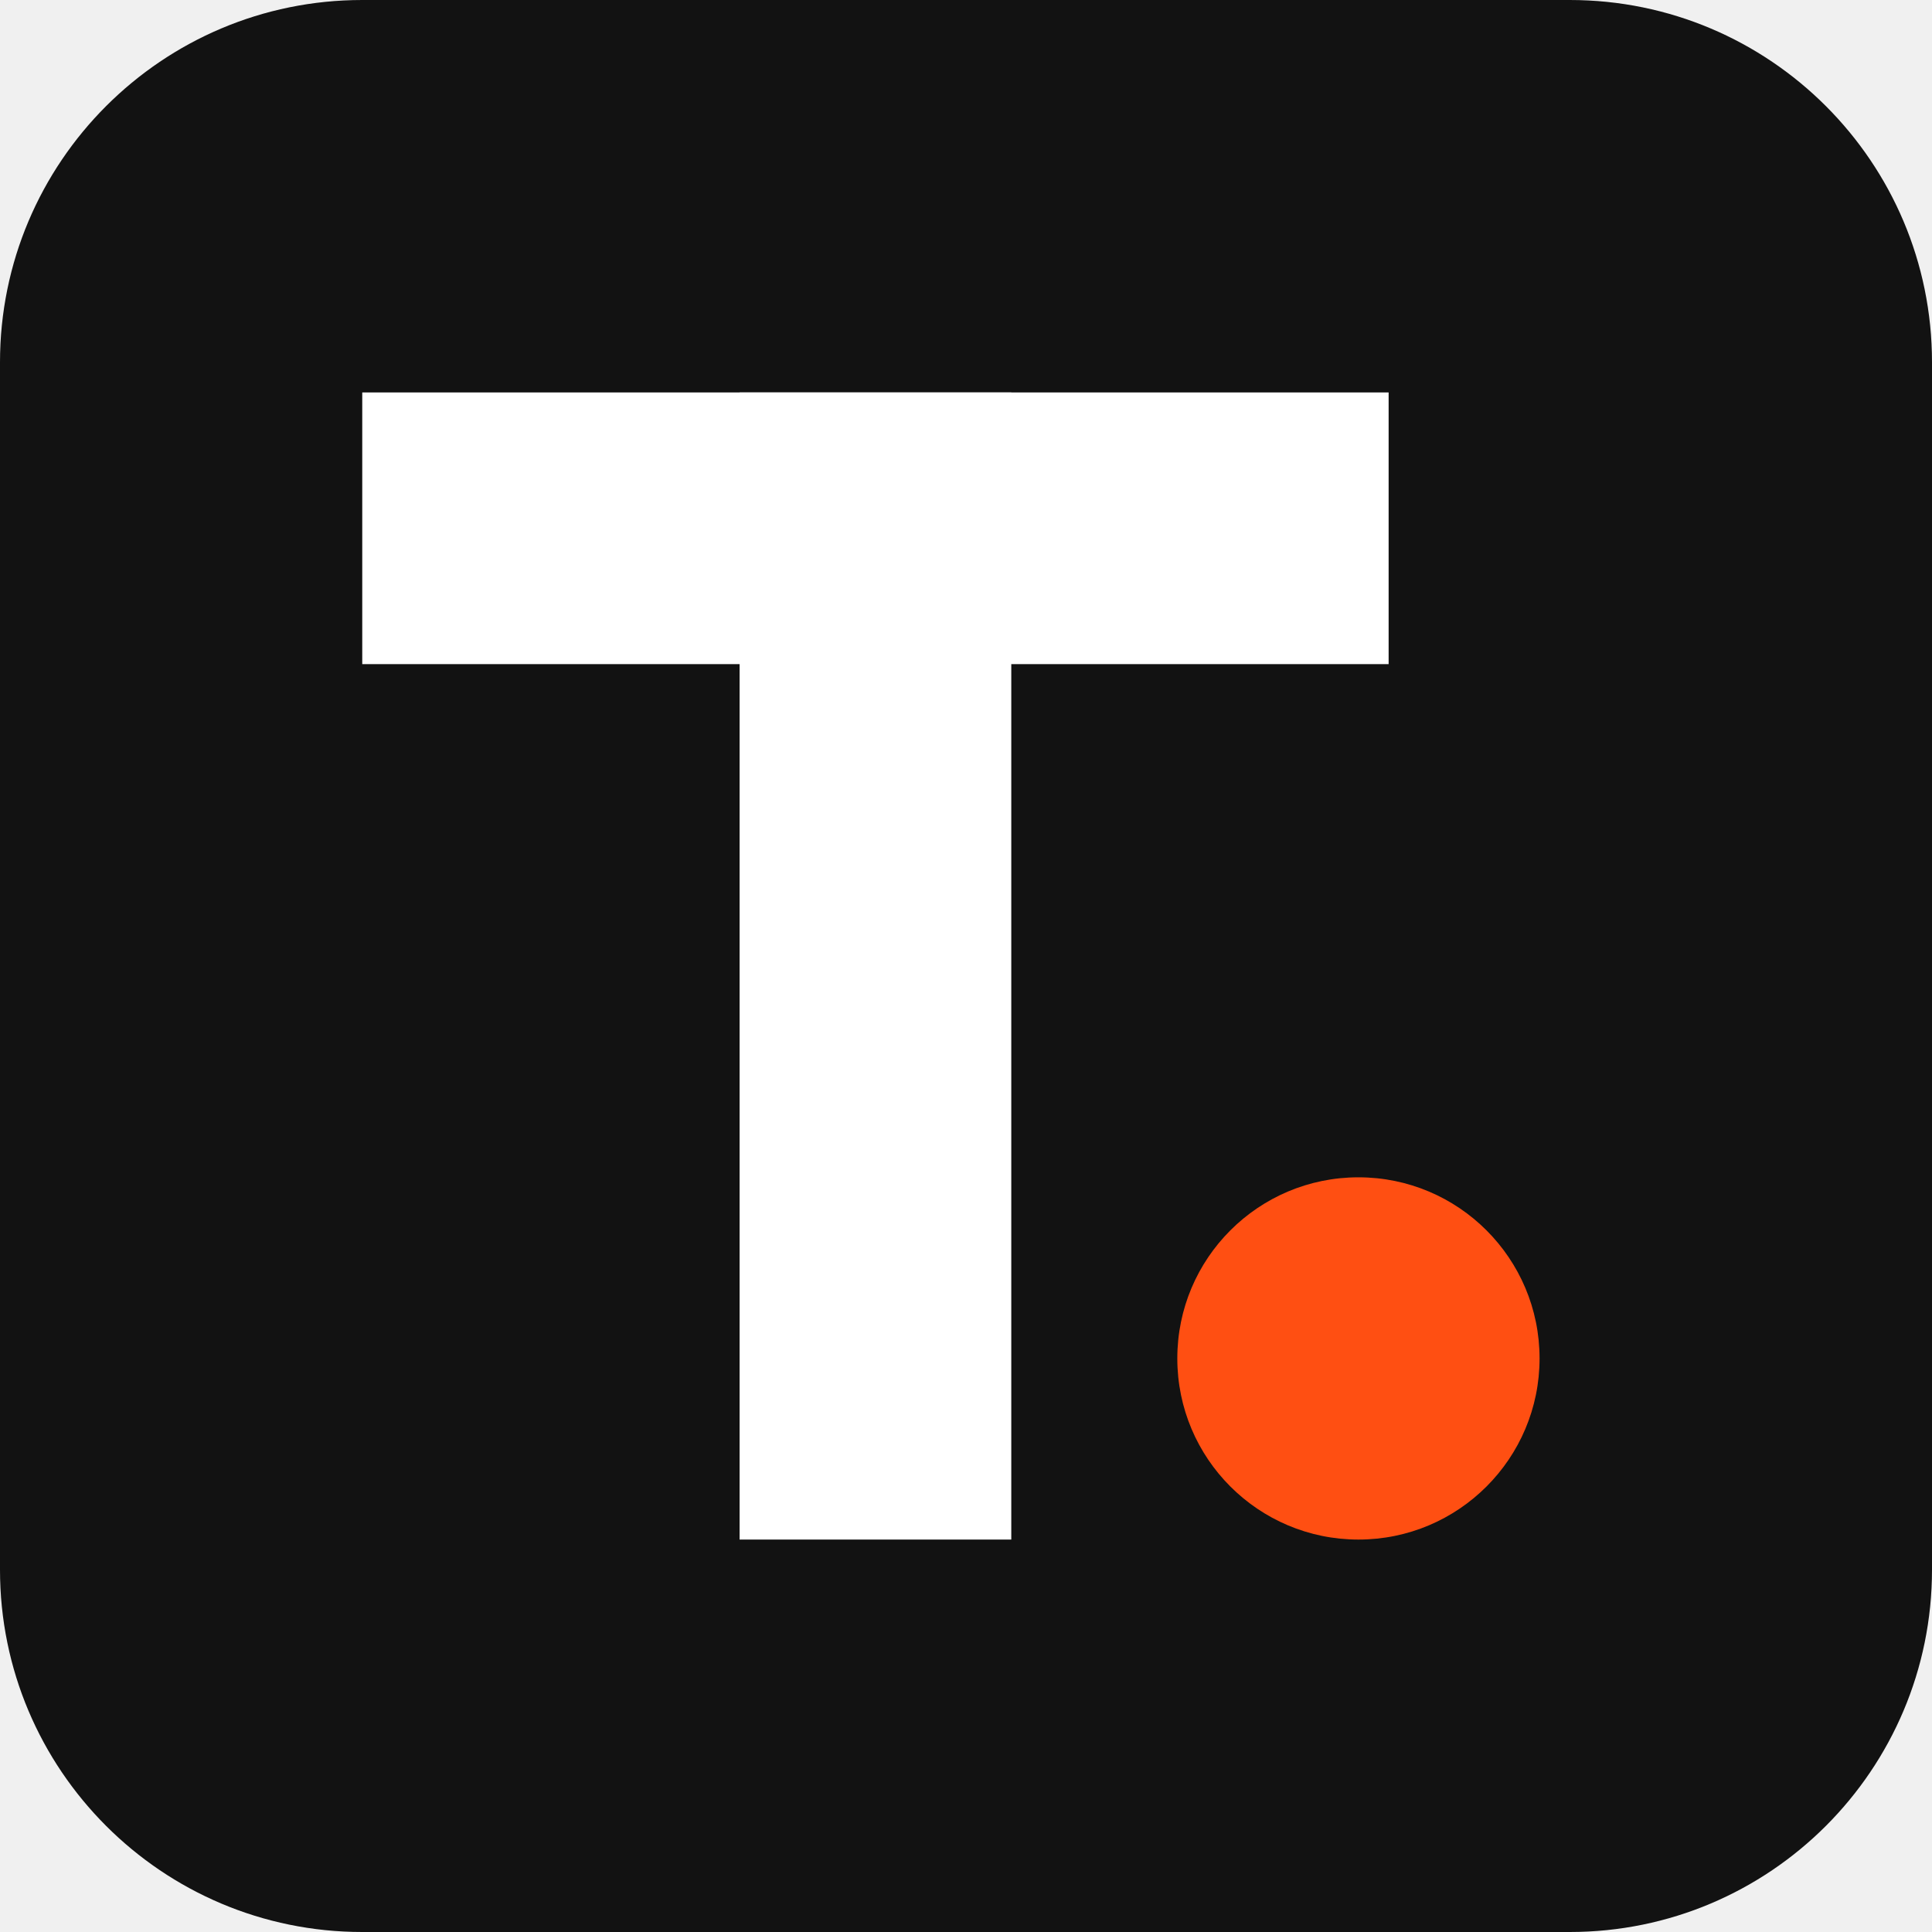
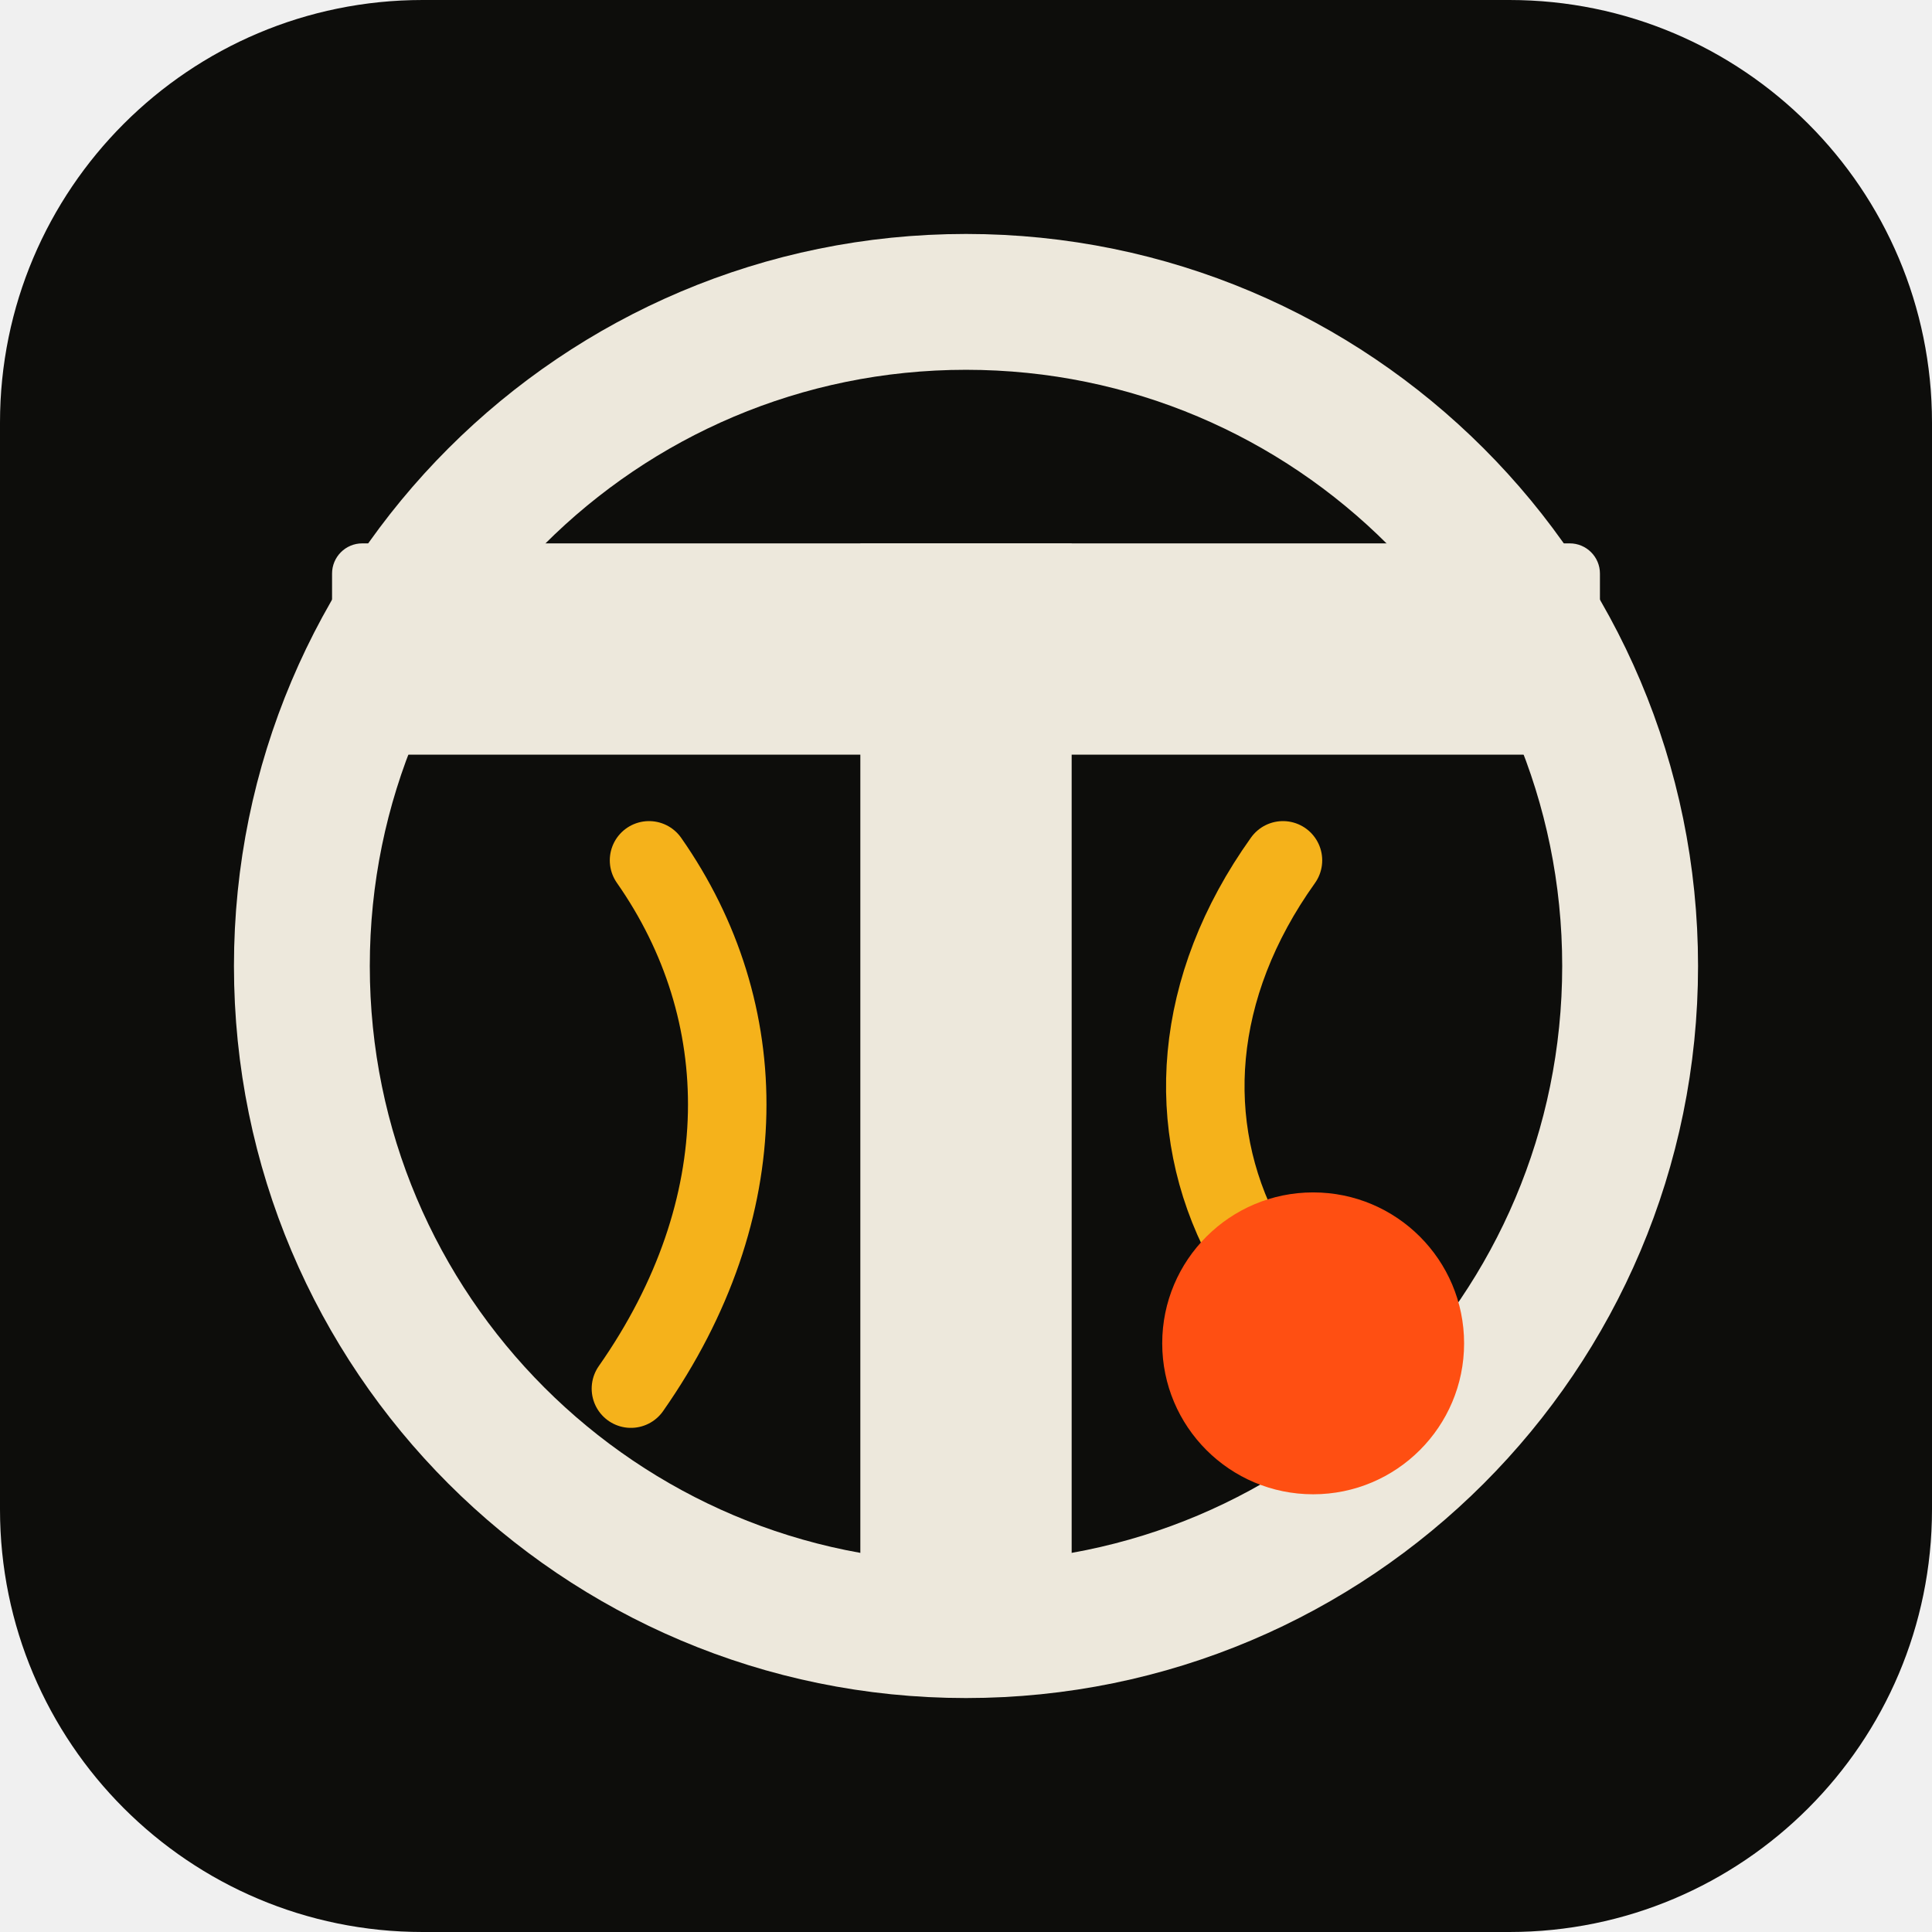
<svg xmlns="http://www.w3.org/2000/svg" viewBox="0 0 64 64">
-   <rect width="64" height="64" rx="12" fill="#121212" />
-   <rect x="12" y="13" width="34" height="9" fill="#FFFFFF" />
-   <rect x="24.5" y="13" width="9" height="38" fill="#FFFFFF" />
-   <circle cx="45" cy="45" r="6" fill="#FF4F12" />
+   <rect width="64" height="64" rx="14" fill="#0d0d0b" />
+   <circle cx="32" cy="32" r="22" fill="none" stroke="#ede8dc" stroke-width="4.5" />
+   <rect x="11" y="18" width="42" height="7" rx="1" fill="#ede8dc" />
+   <rect x="28.5" y="18" width="7" height="34" fill="#ede8dc" />
+   <path d="M21.5 28.5c3.5 5 3.6 11.5-.6 17.5M42.5 28.5c-3 4.2-3.3 8.8-1.3 12.6" fill="none" stroke="#f5b21b" stroke-width="2.6" stroke-linecap="round" />
+   <circle cx="43.5" cy="44.5" r="5" fill="#ff4f12" />
</svg>
